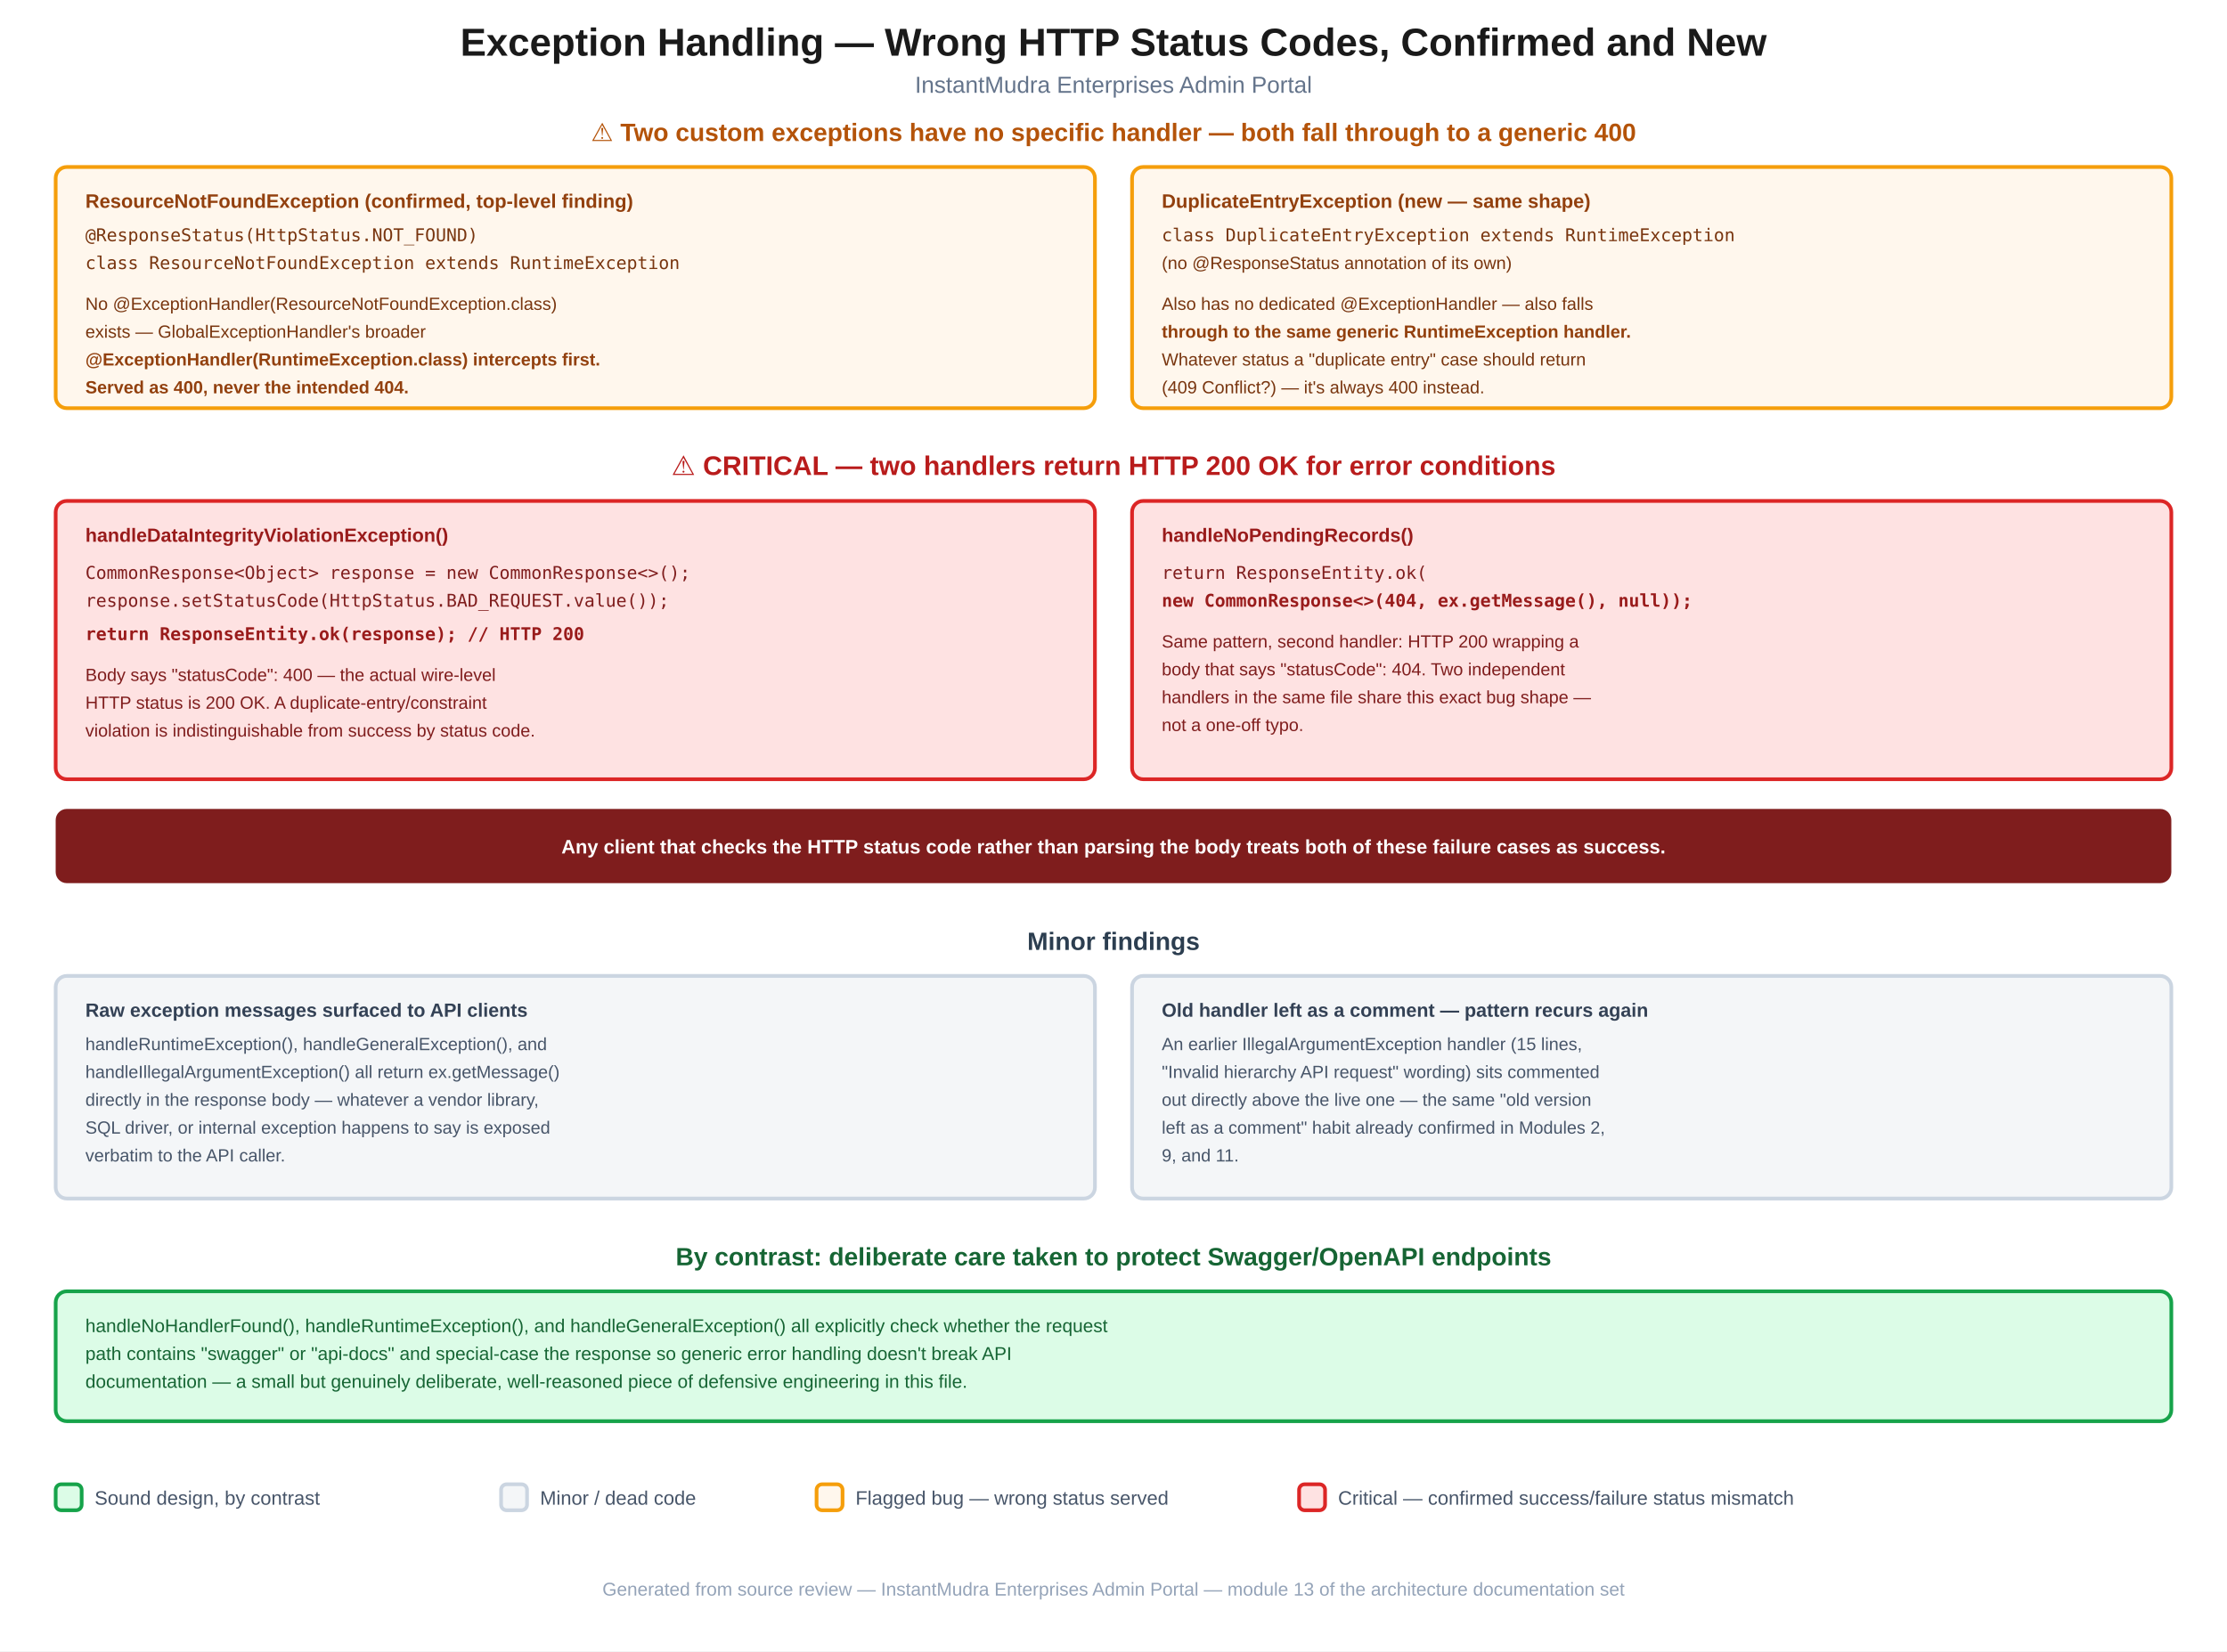
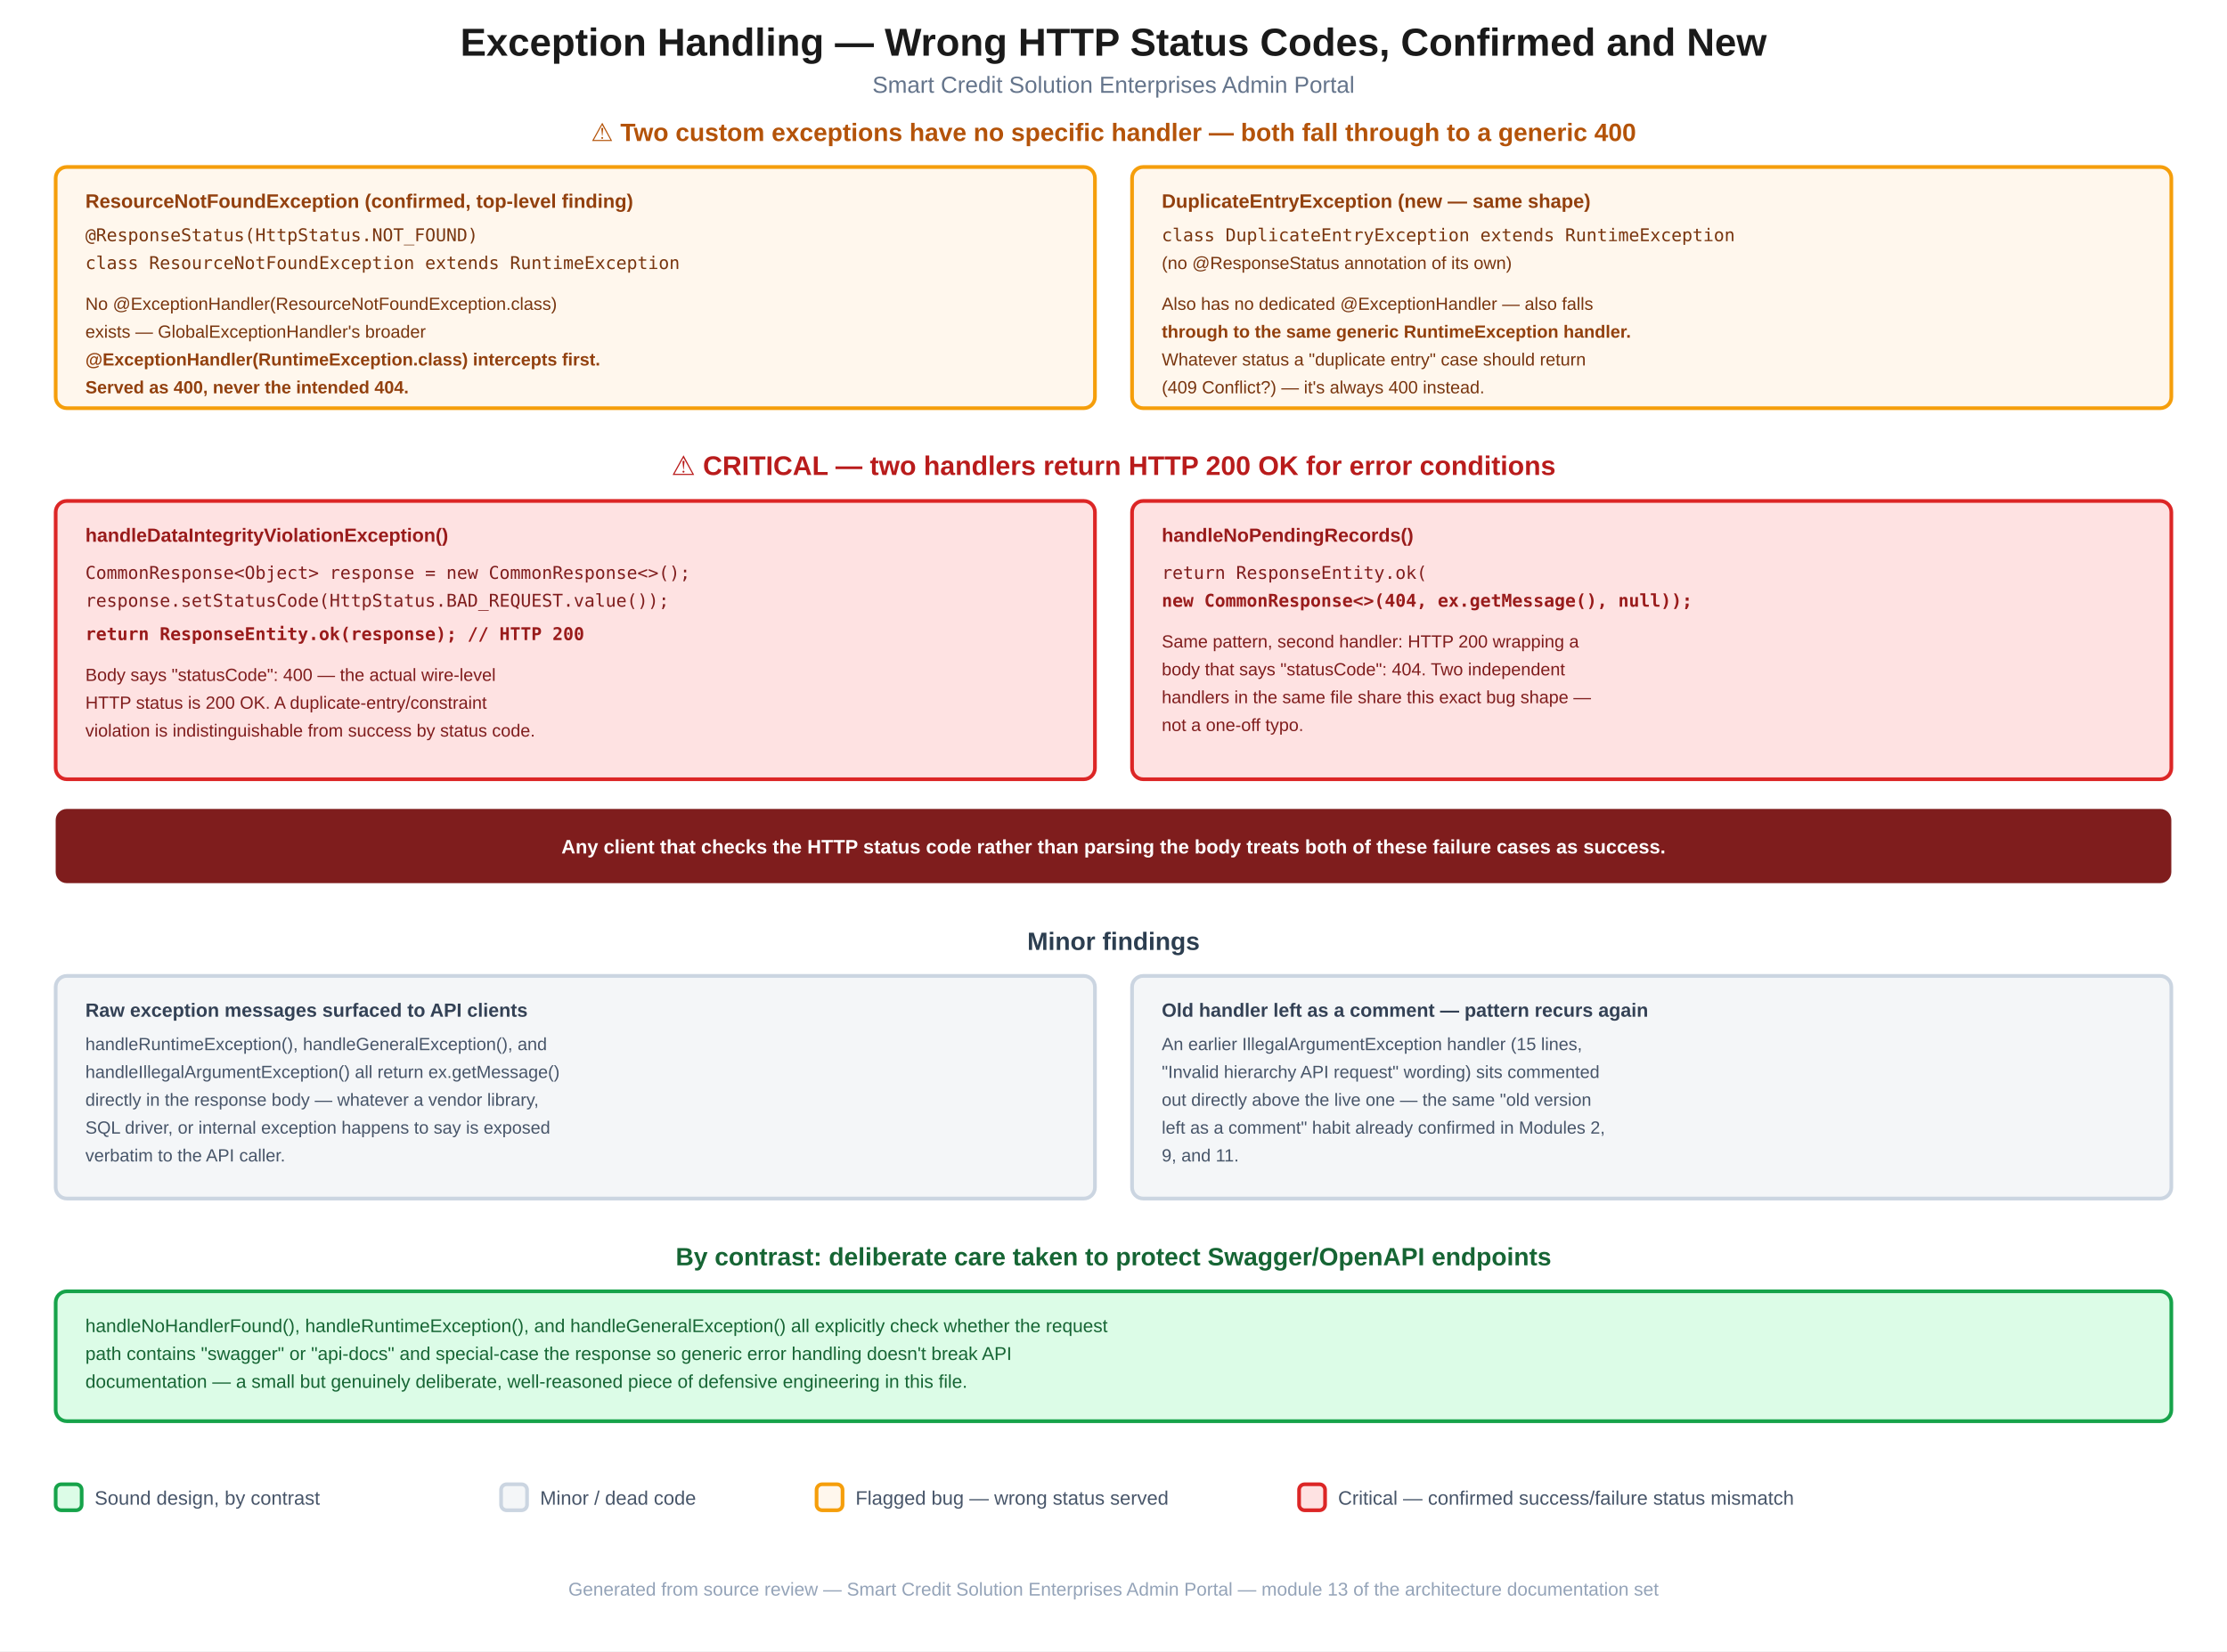
<svg xmlns="http://www.w3.org/2000/svg" viewBox="0 0 1200 890" font-family="Segoe UI, Arial, sans-serif">
  <defs>
    <marker id="arrow13" viewBox="0 0 10 10" refX="9" refY="5" markerWidth="7" markerHeight="7" orient="auto-start-reverse">
      <path d="M0,0 L10,5 L0,10 z" fill="#475569" />
    </marker>
  </defs>
  <rect x="0" y="0" width="1200" height="890" fill="#ffffff" />
  <text x="600" y="30" text-anchor="middle" font-size="21" font-weight="700" fill="#1a1a1a">Exception Handling — Wrong HTTP Status Codes, Confirmed and New</text>
-   <text x="600" y="50" text-anchor="middle" font-size="12.5" fill="#64748b">InstantMudra Enterprises Admin Portal</text>
+   <text x="600" y="50" text-anchor="middle" font-size="12.5" fill="#64748b">Smart Credit Solution Enterprises Admin Portal</text>
  <text x="600" y="76" text-anchor="middle" font-size="13.5" font-weight="700" fill="#b45309">⚠ Two custom exceptions have no specific handler — both fall through to a generic 400</text>
  <rect x="30" y="90" width="560" height="130" rx="6" fill="#fff7ed" stroke="#f59e0b" stroke-width="2" />
  <text x="46" y="112" font-size="10.5" font-weight="700" fill="#92400e">ResourceNotFoundException (confirmed, top-level finding)</text>
  <text x="46" y="130" font-size="9.5" font-family="Consolas, monospace" fill="#78350f">@ResponseStatus(HttpStatus.NOT_FOUND)</text>
  <text x="46" y="145" font-size="9.5" font-family="Consolas, monospace" fill="#78350f">class ResourceNotFoundException extends RuntimeException</text>
  <text x="46" y="167" font-size="9.5" fill="#78350f">No @ExceptionHandler(ResourceNotFoundException.class)</text>
  <text x="46" y="182" font-size="9.5" fill="#78350f">exists — GlobalExceptionHandler's broader</text>
  <text x="46" y="197" font-size="9.5" font-weight="700" fill="#92400e">@ExceptionHandler(RuntimeException.class) intercepts first.</text>
  <text x="46" y="212" font-size="9.5" font-weight="700" fill="#92400e">Served as 400, never the intended 404.</text>
  <rect x="610" y="90" width="560" height="130" rx="6" fill="#fff7ed" stroke="#f59e0b" stroke-width="2" />
  <text x="626" y="112" font-size="10.5" font-weight="700" fill="#92400e">DuplicateEntryException (new — same shape)</text>
  <text x="626" y="130" font-size="9.5" font-family="Consolas, monospace" fill="#78350f">class DuplicateEntryException extends RuntimeException</text>
  <text x="626" y="145" font-size="9.5" fill="#78350f">(no @ResponseStatus annotation of its own)</text>
  <text x="626" y="167" font-size="9.5" fill="#78350f">Also has no dedicated @ExceptionHandler — also falls</text>
  <text x="626" y="182" font-size="9.5" font-weight="700" fill="#92400e">through to the same generic RuntimeException handler.</text>
  <text x="626" y="197" font-size="9.5" fill="#78350f">Whatever status a "duplicate entry" case should return</text>
  <text x="626" y="212" font-size="9.5" fill="#78350f">(409 Conflict?) — it's always 400 instead.</text>
  <text x="600" y="256" text-anchor="middle" font-size="14.5" font-weight="700" fill="#b91c1c">⚠ CRITICAL — two handlers return HTTP 200 OK for error conditions</text>
  <rect x="30" y="270" width="560" height="150" rx="6" fill="#fee2e2" stroke="#dc2626" stroke-width="2" />
  <text x="46" y="292" font-size="10.3" font-weight="700" fill="#991b1b">handleDataIntegrityViolationException()</text>
  <text x="46" y="312" font-size="9.5" font-family="Consolas, monospace" fill="#7f1d1d">CommonResponse&lt;Object&gt; response = new CommonResponse&lt;&gt;();</text>
  <text x="46" y="327" font-size="9.5" font-family="Consolas, monospace" fill="#7f1d1d">response.setStatusCode(HttpStatus.BAD_REQUEST.value());</text>
  <text x="46" y="345" font-size="9.5" font-family="Consolas, monospace" font-weight="700" fill="#991b1b">return ResponseEntity.ok(response);   // HTTP 200</text>
  <text x="46" y="367" font-size="9.5" fill="#7f1d1d">Body says "statusCode": 400 — the actual wire-level</text>
  <text x="46" y="382" font-size="9.5" fill="#7f1d1d">HTTP status is 200 OK. A duplicate-entry/constraint</text>
  <text x="46" y="397" font-size="9.5" fill="#7f1d1d">violation is indistinguishable from success by status code.</text>
  <rect x="610" y="270" width="560" height="150" rx="6" fill="#fee2e2" stroke="#dc2626" stroke-width="2" />
  <text x="626" y="292" font-size="10.3" font-weight="700" fill="#991b1b">handleNoPendingRecords()</text>
  <text x="626" y="312" font-size="9.5" font-family="Consolas, monospace" fill="#7f1d1d">return ResponseEntity.ok(</text>
  <text x="626" y="327" font-size="9.5" font-family="Consolas, monospace" font-weight="700" fill="#991b1b">    new CommonResponse&lt;&gt;(404, ex.getMessage(), null));</text>
  <text x="626" y="349" font-size="9.5" fill="#7f1d1d">Same pattern, second handler: HTTP 200 wrapping a</text>
  <text x="626" y="364" font-size="9.5" fill="#7f1d1d">body that says "statusCode": 404. Two independent</text>
  <text x="626" y="379" font-size="9.5" fill="#7f1d1d">handlers in the same file share this exact bug shape —</text>
  <text x="626" y="394" font-size="9.5" fill="#7f1d1d">not a one-off typo.</text>
  <rect x="30" y="436" width="1140" height="40" rx="6" fill="#7f1d1d" />
  <text x="600" y="460" text-anchor="middle" font-size="10.5" font-weight="700" fill="#fff">Any client that checks the HTTP status code rather than parsing the body treats both of these failure cases as success.</text>
  <text x="600" y="512" text-anchor="middle" font-size="13.5" font-weight="700" fill="#2c3e50">Minor findings</text>
  <rect x="30" y="526" width="560" height="120" rx="6" fill="#f4f6f8" stroke="#cbd5e1" stroke-width="2" />
  <text x="46" y="548" font-size="10.3" font-weight="700" fill="#334155">Raw exception messages surfaced to API clients</text>
  <text x="46" y="566" font-size="9.5" fill="#475569">handleRuntimeException(), handleGeneralException(), and</text>
  <text x="46" y="581" font-size="9.5" fill="#475569">handleIllegalArgumentException() all return ex.getMessage()</text>
  <text x="46" y="596" font-size="9.5" fill="#475569">directly in the response body — whatever a vendor library,</text>
  <text x="46" y="611" font-size="9.5" fill="#475569">SQL driver, or internal exception happens to say is exposed</text>
  <text x="46" y="626" font-size="9.5" fill="#475569">verbatim to the API caller.</text>
  <rect x="610" y="526" width="560" height="120" rx="6" fill="#f4f6f8" stroke="#cbd5e1" stroke-width="2" />
  <text x="626" y="548" font-size="10.3" font-weight="700" fill="#334155">Old handler left as a comment — pattern recurs again</text>
  <text x="626" y="566" font-size="9.5" fill="#475569">An earlier IllegalArgumentException handler (15 lines,</text>
  <text x="626" y="581" font-size="9.5" fill="#475569">"Invalid hierarchy API request" wording) sits commented</text>
  <text x="626" y="596" font-size="9.5" fill="#475569">out directly above the live one — the same "old version</text>
  <text x="626" y="611" font-size="9.5" fill="#475569">left as a comment" habit already confirmed in Modules 2,</text>
  <text x="626" y="626" font-size="9.5" fill="#475569">9, and 11.</text>
  <text x="600" y="682" text-anchor="middle" font-size="13.5" font-weight="700" fill="#166534">By contrast: deliberate care taken to protect Swagger/OpenAPI endpoints</text>
  <rect x="30" y="696" width="1140" height="70" rx="6" fill="#dcfce7" stroke="#16a34a" stroke-width="2" />
  <text x="46" y="718" font-size="10" fill="#166534">handleNoHandlerFound(), handleRuntimeException(), and handleGeneralException() all explicitly check whether the request</text>
  <text x="46" y="733" font-size="10" fill="#166534">path contains "swagger" or "api-docs" and special-case the response so generic error handling doesn't break API</text>
  <text x="46" y="748" font-size="10" fill="#166534">documentation — a small but genuinely deliberate, well-reasoned piece of defensive engineering in this file.</text>
  <rect x="30" y="800" width="14" height="14" rx="3" fill="#dcfce7" stroke="#16a34a" stroke-width="2" />
  <text x="51" y="811" font-size="10.5" fill="#475569">Sound design, by contrast</text>
  <rect x="270" y="800" width="14" height="14" rx="3" fill="#f4f6f8" stroke="#cbd5e1" stroke-width="2" />
  <text x="291" y="811" font-size="10.5" fill="#475569">Minor / dead code</text>
  <rect x="440" y="800" width="14" height="14" rx="3" fill="#fff7ed" stroke="#f59e0b" stroke-width="2" />
  <text x="461" y="811" font-size="10.5" fill="#475569">Flagged bug — wrong status served</text>
  <rect x="700" y="800" width="14" height="14" rx="3" fill="#fee2e2" stroke="#dc2626" stroke-width="2" />
  <text x="721" y="811" font-size="10.5" fill="#475569">Critical — confirmed success/failure status mismatch</text>
-   <text x="600" y="860" text-anchor="middle" font-size="10" fill="#94a3b8">Generated from source review — InstantMudra Enterprises Admin Portal — module 13 of the architecture documentation set</text>
+   <text x="600" y="860" text-anchor="middle" font-size="10" fill="#94a3b8">Generated from source review — Smart Credit Solution Enterprises Admin Portal — module 13 of the architecture documentation set</text>
</svg>
